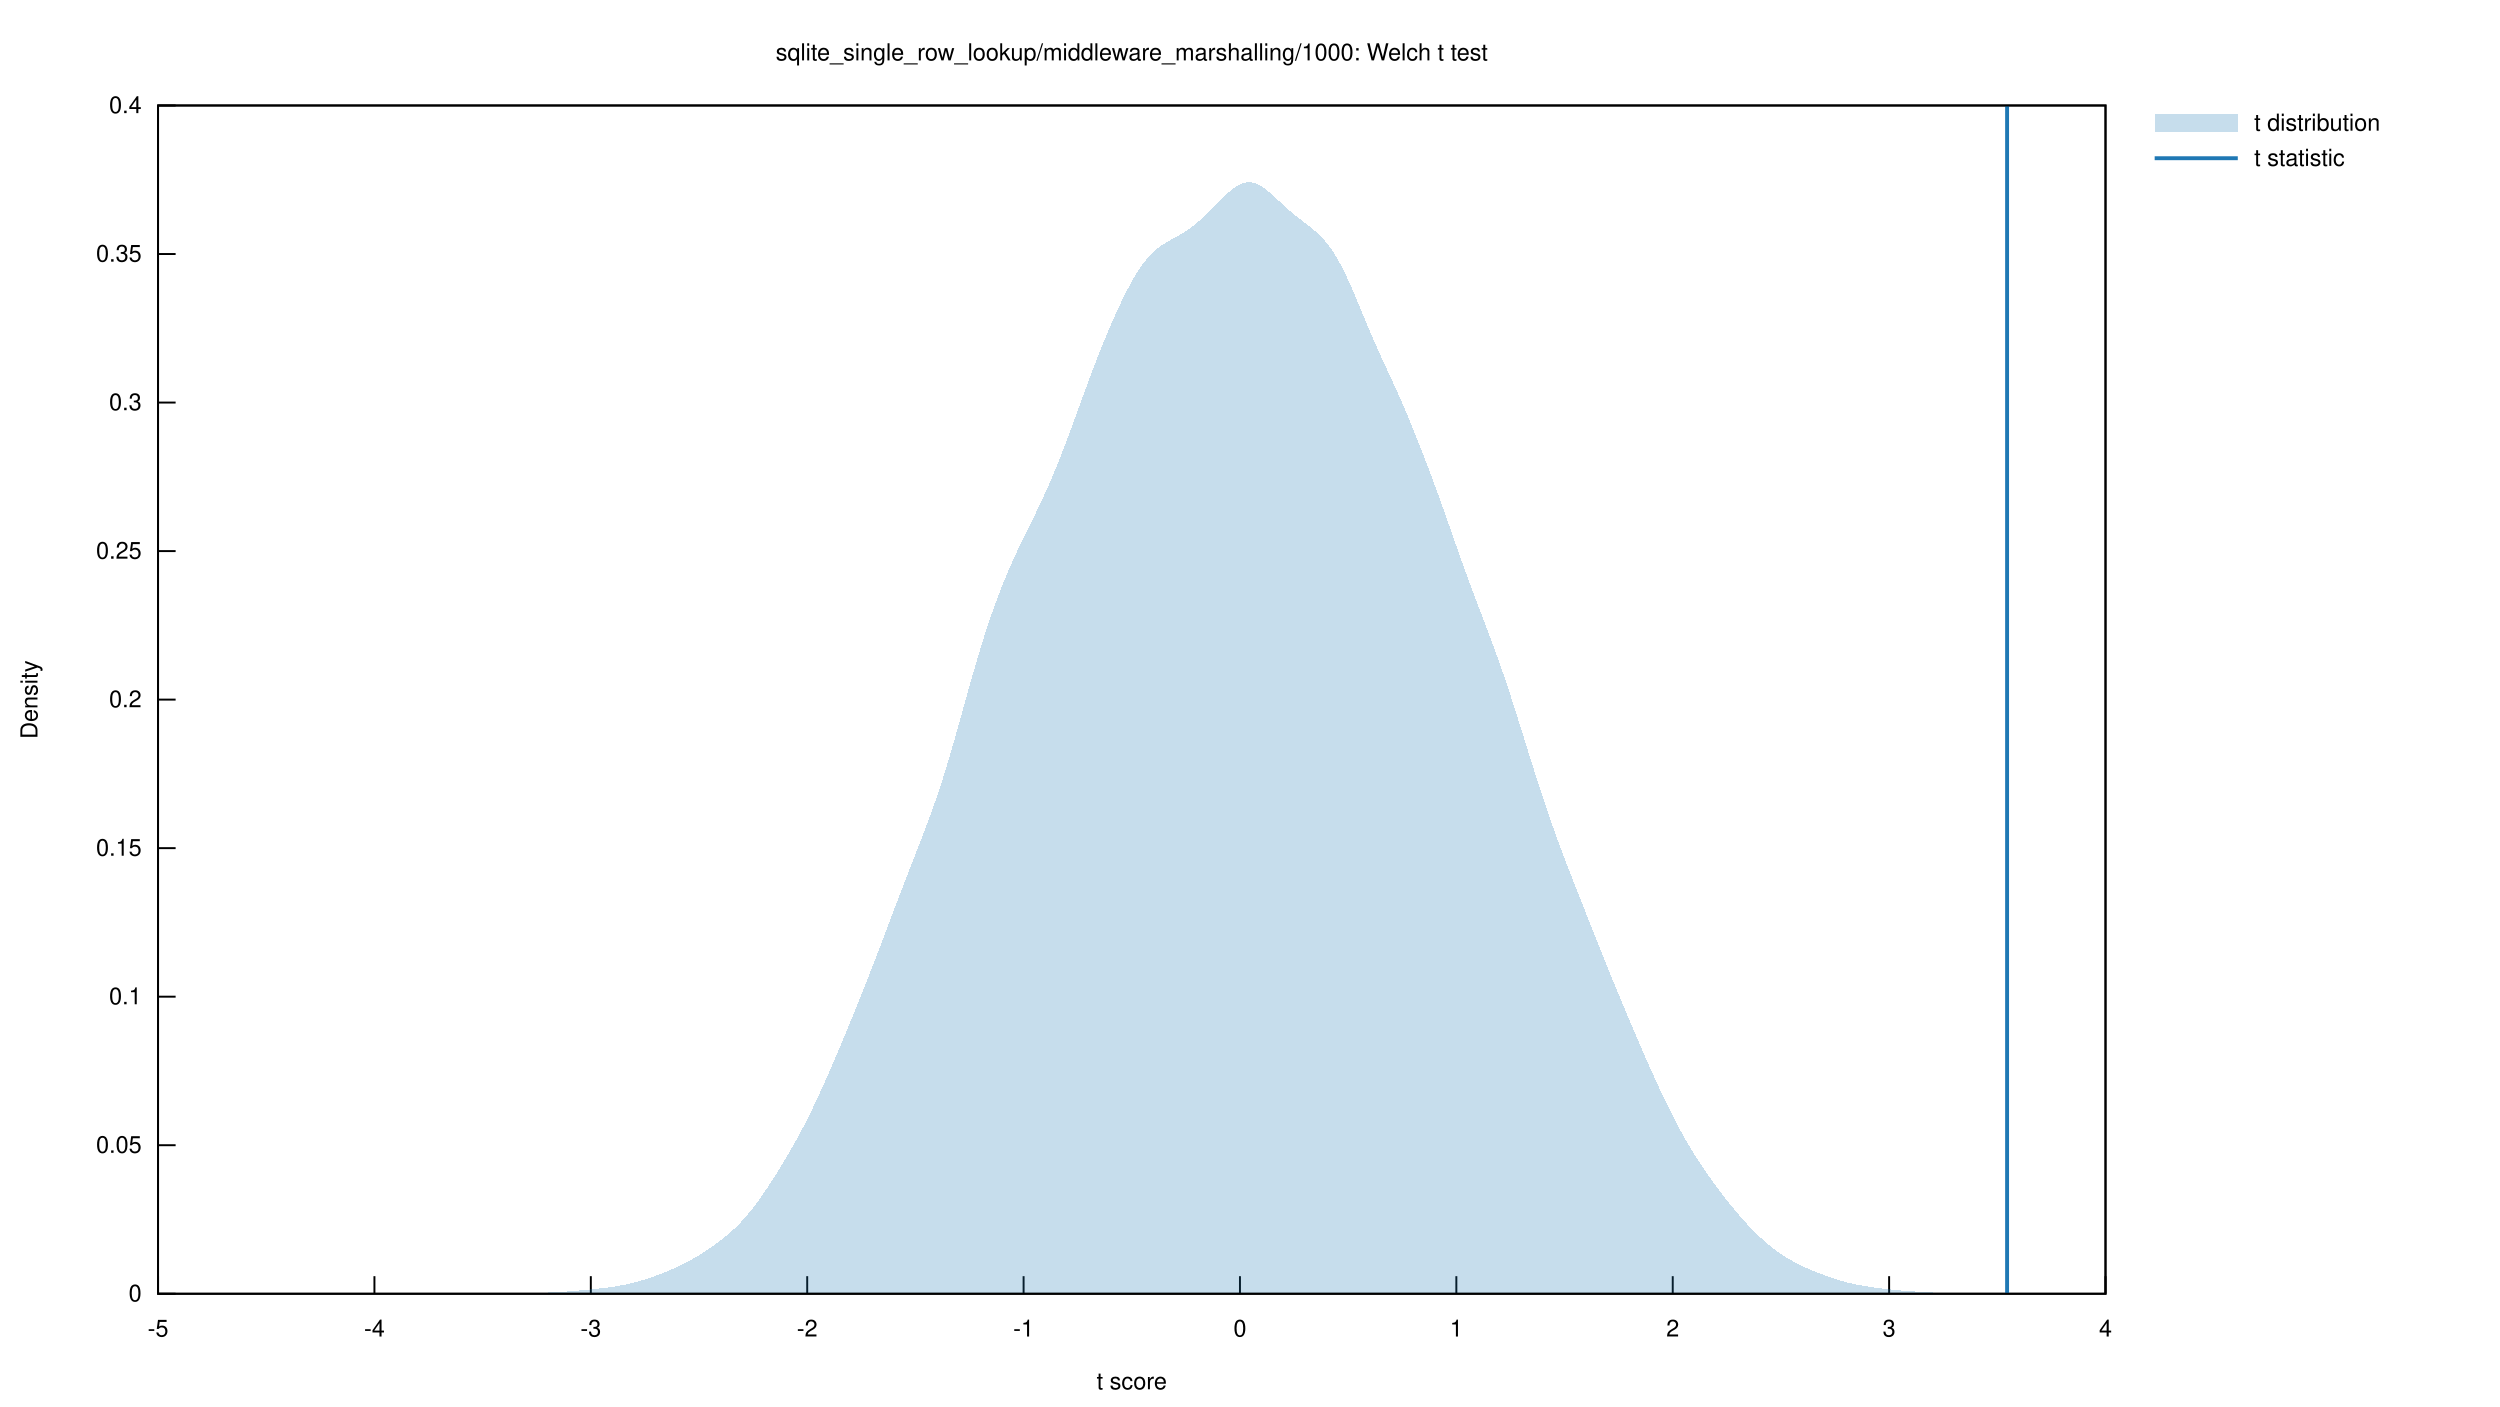
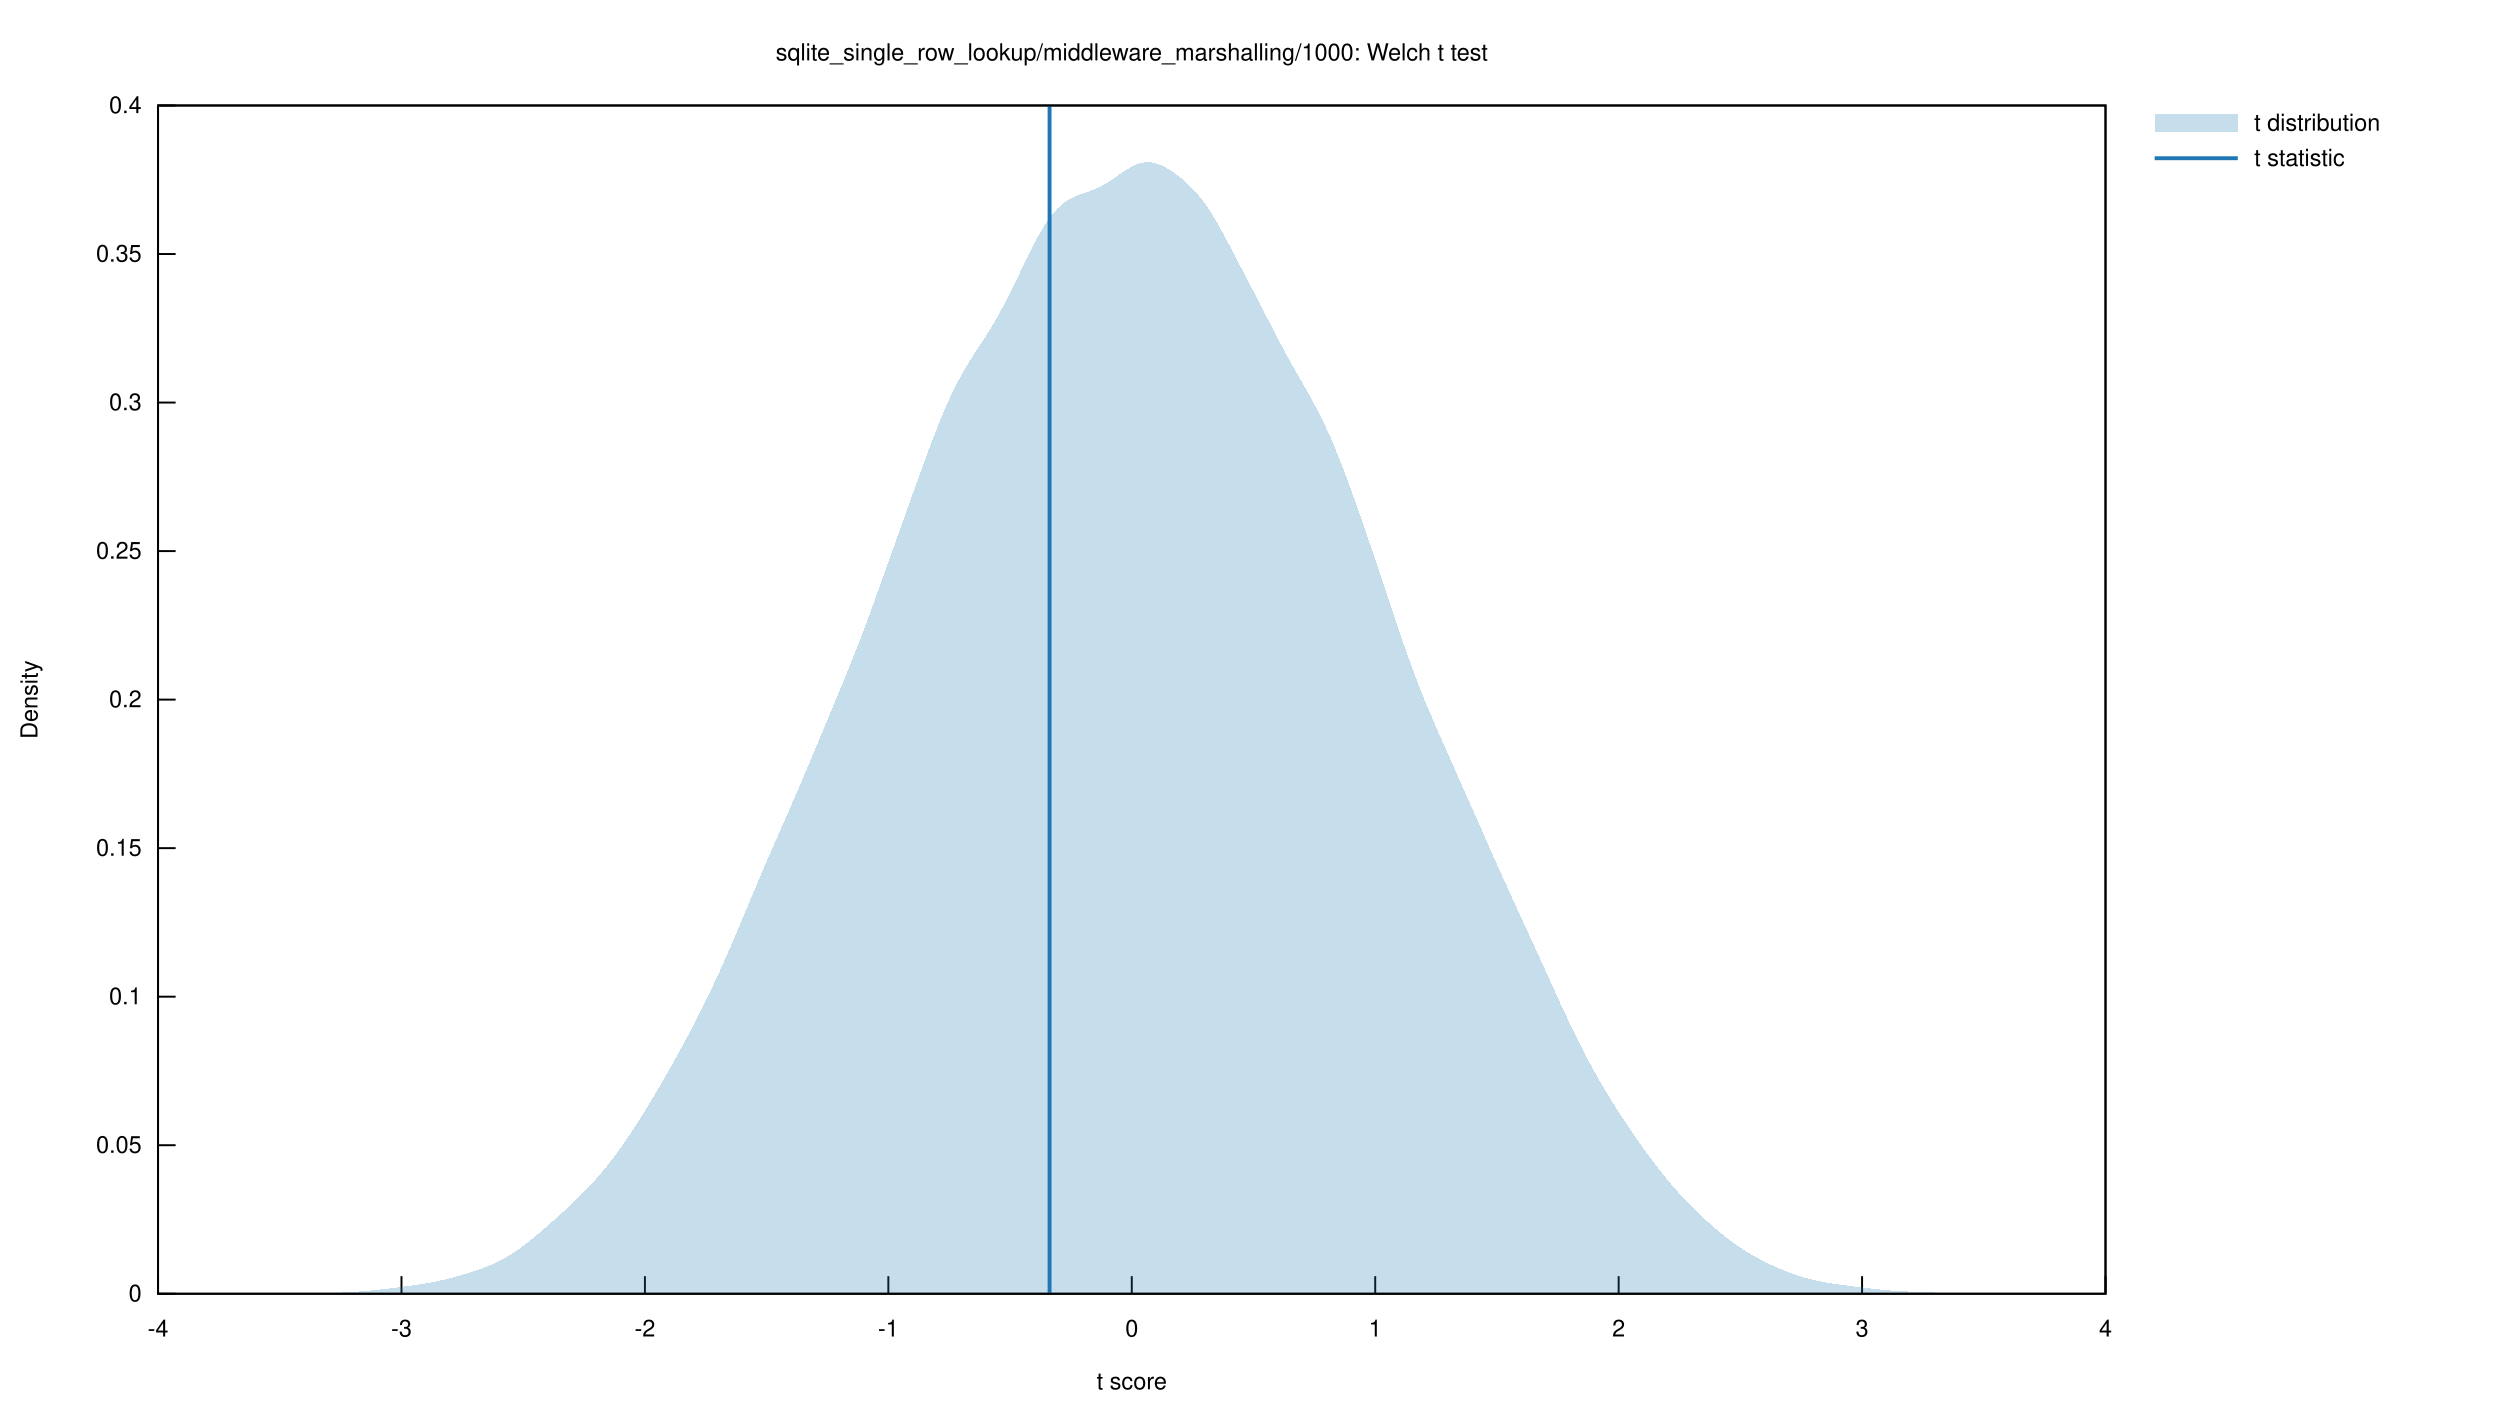
<svg xmlns="http://www.w3.org/2000/svg" xmlns:xlink="http://www.w3.org/1999/xlink" viewBox="0 0 1280 720">
  <g id="gnuplot_canvas">
    <rect x="0" y="0" width="1280" height="720" fill="none" />
    <defs>
      <circle id="gpDot" r="0.5" stroke-width="0.5" stroke="currentColor" />
      <path id="gpPt0" stroke-width="0.222" stroke="currentColor" d="M-1,0 h2 M0,-1 v2" />
      <path id="gpPt1" stroke-width="0.222" stroke="currentColor" d="M-1,-1 L1,1 M1,-1 L-1,1" />
      <path id="gpPt2" stroke-width="0.222" stroke="currentColor" d="M-1,0 L1,0 M0,-1 L0,1 M-1,-1 L1,1 M-1,1 L1,-1" />
      <rect id="gpPt3" stroke-width="0.222" stroke="currentColor" x="-1" y="-1" width="2" height="2" />
      <rect id="gpPt4" stroke-width="0.222" stroke="currentColor" fill="currentColor" x="-1" y="-1" width="2" height="2" />
      <circle id="gpPt5" stroke-width="0.222" stroke="currentColor" cx="0" cy="0" r="1" />
      <use xlink:href="#gpPt5" id="gpPt6" fill="currentColor" stroke="none" />
      <path id="gpPt7" stroke-width="0.222" stroke="currentColor" d="M0,-1.33 L-1.33,0.67 L1.33,0.67 z" />
      <use xlink:href="#gpPt7" id="gpPt8" fill="currentColor" stroke="none" />
      <use xlink:href="#gpPt7" id="gpPt9" stroke="currentColor" transform="rotate(180)" />
      <use xlink:href="#gpPt9" id="gpPt10" fill="currentColor" stroke="none" />
      <use xlink:href="#gpPt3" id="gpPt11" stroke="currentColor" transform="rotate(45)" />
      <use xlink:href="#gpPt11" id="gpPt12" fill="currentColor" stroke="none" />
      <path id="gpPt13" stroke-width="0.222" stroke="currentColor" d="M0,1.330 L1.265,0.411 L0.782,-1.067 L-0.782,-1.076 L-1.265,0.411 z" />
      <use xlink:href="#gpPt13" id="gpPt14" fill="currentColor" stroke="none" />
      <filter id="textbox" filterUnits="objectBoundingBox" x="0" y="0" height="1" width="1">
        <feFlood flood-color="white" flood-opacity="1" result="bgnd" />
        <feComposite in="SourceGraphic" in2="bgnd" operator="atop" />
      </filter>
      <filter id="greybox" filterUnits="objectBoundingBox" x="0" y="0" height="1" width="1">
        <feFlood flood-color="lightgrey" flood-opacity="1" result="grey" />
        <feComposite in="SourceGraphic" in2="grey" operator="atop" />
      </filter>
    </defs>
    <g fill="none" color="white" stroke="currentColor" stroke-width="1.00" stroke-linecap="butt" stroke-linejoin="miter">
</g>
    <g fill="none" color="black" stroke="currentColor" stroke-width="1.00" stroke-linecap="butt" stroke-linejoin="miter">
      <path stroke="black" d="M80.92,662.40 L89.92,662.40  " />
      <g transform="translate(72.53,666.30)" stroke="none" fill="black" font-family="Helvetica" font-size="12.00" text-anchor="end">
        <text>
          <tspan font-family="Helvetica"> 0</tspan>
        </text>
      </g>
    </g>
    <g fill="none" color="black" stroke="currentColor" stroke-width="1.00" stroke-linecap="butt" stroke-linejoin="miter">
      <path stroke="black" d="M80.92,586.35 L89.92,586.35  " />
      <g transform="translate(72.53,590.25)" stroke="none" fill="black" font-family="Helvetica" font-size="12.00" text-anchor="end">
        <text>
          <tspan font-family="Helvetica"> 0.05</tspan>
        </text>
      </g>
    </g>
    <g fill="none" color="black" stroke="currentColor" stroke-width="1.00" stroke-linecap="butt" stroke-linejoin="miter">
      <path stroke="black" d="M80.92,510.30 L89.92,510.30  " />
      <g transform="translate(72.53,514.20)" stroke="none" fill="black" font-family="Helvetica" font-size="12.00" text-anchor="end">
        <text>
          <tspan font-family="Helvetica"> 0.1</tspan>
        </text>
      </g>
    </g>
    <g fill="none" color="black" stroke="currentColor" stroke-width="1.00" stroke-linecap="butt" stroke-linejoin="miter">
      <path stroke="black" d="M80.92,434.25 L89.92,434.25  " />
      <g transform="translate(72.53,438.15)" stroke="none" fill="black" font-family="Helvetica" font-size="12.00" text-anchor="end">
        <text>
          <tspan font-family="Helvetica"> 0.15</tspan>
        </text>
      </g>
    </g>
    <g fill="none" color="black" stroke="currentColor" stroke-width="1.00" stroke-linecap="butt" stroke-linejoin="miter">
      <path stroke="black" d="M80.92,358.20 L89.92,358.20  " />
      <g transform="translate(72.53,362.10)" stroke="none" fill="black" font-family="Helvetica" font-size="12.00" text-anchor="end">
        <text>
          <tspan font-family="Helvetica"> 0.2</tspan>
        </text>
      </g>
    </g>
    <g fill="none" color="black" stroke="currentColor" stroke-width="1.00" stroke-linecap="butt" stroke-linejoin="miter">
      <path stroke="black" d="M80.92,282.16 L89.92,282.16  " />
      <g transform="translate(72.53,286.06)" stroke="none" fill="black" font-family="Helvetica" font-size="12.00" text-anchor="end">
        <text>
          <tspan font-family="Helvetica"> 0.25</tspan>
        </text>
      </g>
    </g>
    <g fill="none" color="black" stroke="currentColor" stroke-width="1.00" stroke-linecap="butt" stroke-linejoin="miter">
      <path stroke="black" d="M80.92,206.11 L89.92,206.11  " />
      <g transform="translate(72.53,210.01)" stroke="none" fill="black" font-family="Helvetica" font-size="12.00" text-anchor="end">
        <text>
          <tspan font-family="Helvetica"> 0.3</tspan>
        </text>
      </g>
    </g>
    <g fill="none" color="black" stroke="currentColor" stroke-width="1.00" stroke-linecap="butt" stroke-linejoin="miter">
      <path stroke="black" d="M80.92,130.06 L89.92,130.06  " />
      <g transform="translate(72.53,133.96)" stroke="none" fill="black" font-family="Helvetica" font-size="12.00" text-anchor="end">
        <text>
          <tspan font-family="Helvetica"> 0.35</tspan>
        </text>
      </g>
    </g>
    <g fill="none" color="black" stroke="currentColor" stroke-width="1.00" stroke-linecap="butt" stroke-linejoin="miter">
      <path stroke="black" d="M80.92,54.01 L89.92,54.01  " />
      <g transform="translate(72.53,57.91)" stroke="none" fill="black" font-family="Helvetica" font-size="12.00" text-anchor="end">
        <text>
          <tspan font-family="Helvetica"> 0.4</tspan>
        </text>
      </g>
    </g>
    <g fill="none" color="black" stroke="currentColor" stroke-width="1.00" stroke-linecap="butt" stroke-linejoin="miter">
      <path stroke="black" d="M80.92,662.40 L80.92,653.40  " />
      <g transform="translate(80.92,684.30)" stroke="none" fill="black" font-family="Helvetica" font-size="12.00" text-anchor="middle">
        <text>
-           <tspan font-family="Helvetica">-5</tspan>
-         </text>
-       </g>
-     </g>
-     <g fill="none" color="black" stroke="currentColor" stroke-width="1.00" stroke-linecap="butt" stroke-linejoin="miter">
-       <path stroke="black" d="M191.71,662.40 L191.71,653.40  " />
-       <g transform="translate(191.71,684.30)" stroke="none" fill="black" font-family="Helvetica" font-size="12.00" text-anchor="middle">
-         <text>
          <tspan font-family="Helvetica">-4</tspan>
        </text>
      </g>
    </g>
    <g fill="none" color="black" stroke="currentColor" stroke-width="1.00" stroke-linecap="butt" stroke-linejoin="miter">
-       <path stroke="black" d="M302.50,662.40 L302.50,653.40  " />
-       <g transform="translate(302.50,684.30)" stroke="none" fill="black" font-family="Helvetica" font-size="12.00" text-anchor="middle">
+       <path stroke="black" d="M205.56,662.40 L205.56,653.40  " />
+       <g transform="translate(205.56,684.30)" stroke="none" fill="black" font-family="Helvetica" font-size="12.00" text-anchor="middle">
        <text>
          <tspan font-family="Helvetica">-3</tspan>
        </text>
      </g>
    </g>
    <g fill="none" color="black" stroke="currentColor" stroke-width="1.00" stroke-linecap="butt" stroke-linejoin="miter">
-       <path stroke="black" d="M413.29,662.40 L413.29,653.40  " />
-       <g transform="translate(413.29,684.30)" stroke="none" fill="black" font-family="Helvetica" font-size="12.00" text-anchor="middle">
+       <path stroke="black" d="M330.20,662.40 L330.20,653.40  " />
+       <g transform="translate(330.20,684.30)" stroke="none" fill="black" font-family="Helvetica" font-size="12.00" text-anchor="middle">
        <text>
          <tspan font-family="Helvetica">-2</tspan>
        </text>
      </g>
    </g>
    <g fill="none" color="black" stroke="currentColor" stroke-width="1.00" stroke-linecap="butt" stroke-linejoin="miter">
-       <path stroke="black" d="M524.08,662.40 L524.08,653.40  " />
-       <g transform="translate(524.08,684.30)" stroke="none" fill="black" font-family="Helvetica" font-size="12.00" text-anchor="middle">
+       <path stroke="black" d="M454.83,662.40 L454.83,653.40  " />
+       <g transform="translate(454.83,684.30)" stroke="none" fill="black" font-family="Helvetica" font-size="12.00" text-anchor="middle">
        <text>
          <tspan font-family="Helvetica">-1</tspan>
        </text>
      </g>
    </g>
    <g fill="none" color="black" stroke="currentColor" stroke-width="1.00" stroke-linecap="butt" stroke-linejoin="miter">
-       <path stroke="black" d="M634.86,662.40 L634.86,653.40  " />
-       <g transform="translate(634.86,684.30)" stroke="none" fill="black" font-family="Helvetica" font-size="12.00" text-anchor="middle">
+       <path stroke="black" d="M579.47,662.40 L579.47,653.40  " />
+       <g transform="translate(579.47,684.30)" stroke="none" fill="black" font-family="Helvetica" font-size="12.00" text-anchor="middle">
        <text>
          <tspan font-family="Helvetica"> 0</tspan>
        </text>
      </g>
    </g>
    <g fill="none" color="black" stroke="currentColor" stroke-width="1.00" stroke-linecap="butt" stroke-linejoin="miter">
-       <path stroke="black" d="M745.65,662.40 L745.65,653.40  " />
-       <g transform="translate(745.65,684.30)" stroke="none" fill="black" font-family="Helvetica" font-size="12.00" text-anchor="middle">
+       <path stroke="black" d="M704.11,662.40 L704.11,653.40  " />
+       <g transform="translate(704.11,684.30)" stroke="none" fill="black" font-family="Helvetica" font-size="12.00" text-anchor="middle">
        <text>
          <tspan font-family="Helvetica"> 1</tspan>
        </text>
      </g>
    </g>
    <g fill="none" color="black" stroke="currentColor" stroke-width="1.00" stroke-linecap="butt" stroke-linejoin="miter">
-       <path stroke="black" d="M856.44,662.40 L856.44,653.40  " />
-       <g transform="translate(856.44,684.30)" stroke="none" fill="black" font-family="Helvetica" font-size="12.00" text-anchor="middle">
+       <path stroke="black" d="M828.75,662.40 L828.75,653.40  " />
+       <g transform="translate(828.75,684.30)" stroke="none" fill="black" font-family="Helvetica" font-size="12.00" text-anchor="middle">
        <text>
          <tspan font-family="Helvetica"> 2</tspan>
        </text>
      </g>
    </g>
    <g fill="none" color="black" stroke="currentColor" stroke-width="1.00" stroke-linecap="butt" stroke-linejoin="miter">
-       <path stroke="black" d="M967.23,662.40 L967.23,653.40  " />
-       <g transform="translate(967.23,684.30)" stroke="none" fill="black" font-family="Helvetica" font-size="12.00" text-anchor="middle">
+       <path stroke="black" d="M953.38,662.40 L953.38,653.40  " />
+       <g transform="translate(953.38,684.30)" stroke="none" fill="black" font-family="Helvetica" font-size="12.00" text-anchor="middle">
        <text>
          <tspan font-family="Helvetica"> 3</tspan>
        </text>
      </g>
    </g>
    <g fill="none" color="black" stroke="currentColor" stroke-width="1.00" stroke-linecap="butt" stroke-linejoin="miter">
      <path stroke="black" d="M1078.02,662.40 L1078.02,653.40  " />
      <g transform="translate(1078.02,684.30)" stroke="none" fill="black" font-family="Helvetica" font-size="12.00" text-anchor="middle">
        <text>
          <tspan font-family="Helvetica"> 4</tspan>
        </text>
      </g>
    </g>
    <g fill="none" color="black" stroke="currentColor" stroke-width="1.00" stroke-linecap="butt" stroke-linejoin="miter">
</g>
    <g fill="none" color="black" stroke="currentColor" stroke-width="1.00" stroke-linecap="butt" stroke-linejoin="miter">
      <path stroke="black" d="M80.92,54.01 L80.92,662.40 L1078.02,662.40 L1078.02,54.01 L80.92,54.01 Z  " />
    </g>
    <g fill="none" color="black" stroke="currentColor" stroke-width="1.00" stroke-linecap="butt" stroke-linejoin="miter">
</g>
    <g id="gnuplot_plot_1">
      <g fill="none" color="black" stroke="currentColor" stroke-width="1.00" stroke-linecap="butt" stroke-linejoin="miter">
        <g transform="translate(1154.14,66.91)" stroke="none" fill="black" font-family="Helvetica" font-size="12.00" text-anchor="start">
          <text>
            <tspan font-family="Helvetica">t distribution</tspan>
          </text>
        </g>
      </g>
      <g fill="none" color="black" stroke="currentColor" stroke-width="1.00" stroke-linecap="butt" stroke-linejoin="miter">
        <g stroke="none" shape-rendering="crispEdges">
          <polygon fill="rgb( 31, 120, 180)" fill-opacity="0.25" points="1103.19,67.51 1145.75,67.51 1145.75,58.51 1103.19,58.51 " />
-           <polygon fill="rgb( 31, 120, 180)" fill-opacity="0.25" points="184.77,662.40 186.46,662.40 188.16,662.40 189.85,662.40 191.54,662.40 193.23,662.40 194.92,662.39 196.61,662.39 198.30,662.39 199.99,662.39 201.68,662.38 203.37,662.38 205.06,662.37 206.75,662.37 208.44,662.36 210.13,662.35 211.82,662.34 213.51,662.34 215.20,662.33 216.89,662.32 218.58,662.31 220.27,662.31 221.96,662.30 223.65,662.29 225.34,662.29 227.04,662.28 228.73,662.28 230.42,662.27 232.11,662.27 233.80,662.27 235.49,662.27 237.18,662.27 238.87,662.27 240.56,662.27 242.25,662.28 243.94,662.28 245.63,662.28 247.32,662.29 249.01,662.29 250.70,662.29 252.39,662.28 254.08,662.27 255.77,662.26 257.46,662.25 259.15,662.23 260.84,662.21 262.53,662.18 264.22,662.15 265.92,662.12 267.61,662.08 269.30,662.05 270.99,662.01 272.68,661.97 274.37,661.93 276.06,661.89 277.75,661.84 279.44,661.79 281.13,661.73 282.82,661.66 284.51,661.58 286.20,661.50 287.89,661.40 289.58,661.29 291.27,661.17 292.96,661.04 294.65,660.91 296.34,660.76 298.03,660.61 299.72,660.45 301.41,660.29 303.10,660.12 304.80,659.94 306.49,659.76 308.18,659.57 309.87,659.36 311.56,659.14 313.25,658.90 314.94,658.64 316.63,658.36 318.32,658.06 320.01,657.73 321.70,657.37 323.39,656.97 325.08,656.55 326.77,656.09 328.46,655.60 330.15,655.09 331.84,654.54 333.53,653.96 335.22,653.36 336.91,652.73 338.60,652.08 340.29,651.41 341.98,650.71 343.68,649.99 345.37,649.24 347.06,648.47 348.75,647.66 350.44,646.82 352.13,645.94 353.82,645.02 355.51,644.07 357.20,643.08 358.89,642.05 360.58,640.98 362.27,639.88 363.96,638.73 365.65,637.55 367.34,636.31 369.03,635.03 370.72,633.69 372.41,632.29 374.10,630.82 375.79,629.27 377.48,627.63 379.17,625.89 380.86,624.05 382.56,622.11 384.25,620.07 385.94,617.92 387.63,615.67 389.32,613.32 391.01,610.90 392.70,608.40 394.39,605.83 396.08,603.20 397.77,600.52 399.46,597.79 401.15,595.01 402.84,592.17 404.53,589.28 406.22,586.32 407.91,583.28 409.60,580.17 411.29,576.97 412.98,573.68 414.67,570.30 416.36,566.82 418.05,563.26 419.74,559.62 421.44,555.90 423.13,552.11 424.82,548.26 426.51,544.36 428.20,540.41 429.89,536.41 431.58,532.38 433.27,528.32 434.96,524.22 436.65,520.09 438.34,515.93 440.03,511.74 441.72,507.51 443.41,503.24 445.10,498.93 446.79,494.59 448.48,490.21 450.17,485.80 451.86,481.36 453.55,476.90 455.24,472.42 456.93,467.94 458.62,463.47 460.32,459.02 462.01,454.59 463.70,450.19 465.39,445.82 467.08,441.48 468.77,437.15 470.46,432.82 472.15,428.46 473.84,424.04 475.53,419.53 477.22,414.89 478.91,410.10 480.60,405.13 482.29,399.97 483.98,394.60 485.67,389.05 487.36,383.31 489.05,377.43 490.74,371.44 492.43,365.38 494.12,359.30 495.81,353.24 497.51,347.26 499.20,341.39 500.89,335.66 502.58,330.09 504.27,324.72 505.96,319.55 507.65,314.57 509.34,309.81 511.03,305.24 512.72,300.86 514.41,296.67 516.10,292.64 517.79,288.76 519.48,285.02 521.17,281.39 522.86,277.86 524.55,274.38 526.24,270.95 527.93,267.52 529.62,264.07 531.31,260.58 533.00,257.02 534.69,253.37 536.39,249.61 538.08,245.73 539.77,241.73 541.46,237.60 543.15,233.36 544.84,229.00 546.53,224.54 548.22,220.00 549.91,215.40 551.60,210.76 553.29,206.11 554.98,201.47 556.67,196.87 558.36,192.32 560.05,187.84 561.74,183.45 563.43,179.16 565.12,174.97 566.81,170.89 568.50,166.91 570.19,163.05 571.88,159.30 573.57,155.67 575.27,152.17 576.96,148.81 578.65,145.61 580.34,142.59 582.03,139.77 583.72,137.16 585.41,134.77 587.10,132.63 588.79,130.71 590.48,129.02 592.17,127.54 593.86,126.24 595.55,125.09 597.24,124.05 598.93,123.09 600.62,122.17 602.31,121.24 604.00,120.29 605.69,119.27 607.38,118.18 609.07,117.01 610.76,115.74 612.45,114.39 614.15,112.95 615.84,111.43 617.53,109.84 619.22,108.19 620.91,106.50 622.60,104.79 624.29,103.07 625.98,101.38 627.67,99.74 629.36,98.20 631.05,96.80 632.74,95.58 634.43,94.59 636.12,93.86 637.81,93.41 639.50,93.27 641.19,93.44 642.88,93.91 644.57,94.66 646.26,95.65 647.95,96.85 649.64,98.21 651.33,99.68 653.03,101.23 654.72,102.80 656.41,104.37 658.10,105.91 659.79,107.41 661.48,108.86 663.17,110.25 664.86,111.60 666.55,112.91 668.24,114.21 669.93,115.52 671.62,116.88 673.31,118.30 675.00,119.84 676.69,121.52 678.38,123.38 680.07,125.45 681.76,127.76 683.45,130.33 685.14,133.17 686.83,136.28 688.52,139.64 690.21,143.23 691.91,147.01 693.60,150.93 695.29,154.96 696.98,159.03 698.67,163.11 700.36,167.15 702.05,171.13 703.74,175.03 705.43,178.85 707.12,182.60 708.81,186.29 710.50,189.95 712.19,193.61 713.88,197.30 715.57,201.04 717.26,204.85 718.95,208.74 720.64,212.71 722.33,216.78 724.02,220.93 725.71,225.16 727.40,229.46 729.09,233.82 730.79,238.24 732.48,242.73 734.17,247.27 735.86,251.88 737.55,256.55 739.24,261.28 740.93,266.06 742.62,270.87 744.31,275.69 746.00,280.51 747.69,285.30 749.38,290.03 751.07,294.71 752.76,299.32 754.45,303.86 756.14,308.34 757.83,312.78 759.52,317.21 761.21,321.65 762.90,326.13 764.59,330.68 766.28,335.33 767.97,340.08 769.67,344.95 771.36,349.95 773.05,355.06 774.74,360.28 776.43,365.58 778.12,370.95 779.81,376.36 781.50,381.79 783.19,387.21 784.88,392.60 786.57,397.92 788.26,403.17 789.95,408.32 791.64,413.37 793.33,418.30 795.02,423.13 796.71,427.84 798.40,432.45 800.09,436.97 801.78,441.42 803.47,445.81 805.16,450.16 806.85,454.48 808.55,458.77 810.24,463.06 811.93,467.34 813.62,471.62 815.31,475.89 817.00,480.15 818.69,484.40 820.38,488.62 822.07,492.83 823.76,497.00 825.45,501.15 827.14,505.26 828.83,509.35 830.52,513.40 832.21,517.44 833.90,521.44 835.59,525.43 837.28,529.39 838.97,533.33 840.66,537.23 842.35,541.11 844.04,544.95 845.73,548.74 847.43,552.49 849.12,556.18 850.81,559.81 852.50,563.36 854.19,566.84 855.88,570.23 857.57,573.53 859.26,576.74 860.95,579.85 862.64,582.85 864.33,585.77 866.02,588.59 867.71,591.31 869.40,593.96 871.09,596.53 872.78,599.03 874.47,601.47 876.16,603.86 877.85,606.20 879.54,608.49 881.23,610.74 882.92,612.94 884.61,615.11 886.31,617.22 888.00,619.29 889.69,621.31 891.38,623.28 893.07,625.18 894.76,627.03 896.45,628.81 898.14,630.53 899.83,632.18 901.52,633.76 903.21,635.28 904.90,636.74 906.59,638.12 908.28,639.45 909.97,640.70 911.66,641.89 913.35,643.01 915.04,644.07 916.73,645.07 918.42,646.01 920.11,646.90 921.80,647.74 923.49,648.54 925.19,649.31 926.88,650.04 928.57,650.74 930.26,651.43 931.95,652.09 933.64,652.73 935.33,653.35 937.02,653.95 938.71,654.53 940.40,655.07 942.09,655.59 943.78,656.07 945.47,656.53 947.16,656.94 948.85,657.33 950.54,657.68 952.23,658.01 953.92,658.31 955.61,658.59 957.30,658.85 958.99,659.10 960.68,659.34 962.38,659.56 964.07,659.77 965.76,659.97 967.45,660.16 969.14,660.34 970.83,660.50 972.52,660.66 974.21,660.80 975.90,660.94 977.59,661.06 979.28,661.18 980.97,661.28 982.66,661.38 984.35,661.48 986.04,661.57 987.73,661.65 989.42,661.74 991.11,661.81 992.80,661.89 994.49,661.96 996.18,662.02 997.87,662.08 999.56,662.13 1001.26,662.18 1002.95,662.22 1004.64,662.26 1006.33,662.29 1008.02,662.31 1009.71,662.33 1011.40,662.35 1013.09,662.36 1014.78,662.37 1016.47,662.38 1018.16,662.39 1019.85,662.39 1021.54,662.39 1023.23,662.40 1024.92,662.40 1026.61,662.40 1028.30,662.40 1028.30,662.40 1026.61,662.40 1024.92,662.40 1023.23,662.40 1021.54,662.40 1019.85,662.40 1018.16,662.40 1016.47,662.40 1014.78,662.40 1013.09,662.40 1011.40,662.40 1009.71,662.40 1008.02,662.40 1006.33,662.40 1004.64,662.40 1002.95,662.40 1001.26,662.40 999.56,662.40 997.87,662.40 996.18,662.40 994.49,662.40 992.80,662.40 991.11,662.40 989.42,662.40 987.73,662.40 986.04,662.40 984.35,662.40 982.66,662.40 980.97,662.40 979.28,662.40 977.59,662.40 975.90,662.40 974.21,662.40 972.52,662.40 970.83,662.40 969.14,662.40 967.45,662.40 965.76,662.40 964.07,662.40 962.38,662.40 960.68,662.40 958.99,662.40 957.30,662.40 955.61,662.40 953.92,662.40 952.23,662.40 950.54,662.40 948.85,662.40 947.16,662.40 945.47,662.40 943.78,662.40 942.09,662.40 940.40,662.40 938.71,662.40 937.02,662.40 935.33,662.40 933.64,662.40 931.95,662.40 930.26,662.40 928.57,662.40 926.88,662.40 925.19,662.40 923.49,662.40 921.80,662.40 920.11,662.40 918.42,662.40 916.73,662.40 915.04,662.40 913.35,662.40 911.66,662.40 909.97,662.40 908.28,662.40 906.59,662.40 904.90,662.40 903.21,662.40 901.52,662.40 899.83,662.40 898.14,662.40 896.45,662.40 894.76,662.40 893.07,662.40 891.38,662.40 889.69,662.40 888.00,662.40 886.31,662.40 884.61,662.40 882.92,662.40 881.23,662.40 879.54,662.40 877.85,662.40 876.16,662.40 874.47,662.40 872.78,662.40 871.09,662.40 869.40,662.40 867.71,662.40 866.02,662.40 864.33,662.40 862.64,662.40 860.95,662.40 859.26,662.40 857.57,662.40 855.88,662.40 854.19,662.40 852.50,662.40 850.81,662.40 849.12,662.40 847.43,662.40 845.73,662.40 844.04,662.40 842.35,662.40 840.66,662.40 838.97,662.40 837.28,662.40 835.59,662.40 833.90,662.40 832.21,662.40 830.52,662.40 828.83,662.40 827.14,662.40 825.45,662.40 823.76,662.40 822.07,662.40 820.38,662.40 818.69,662.40 817.00,662.40 815.31,662.40 813.62,662.40 811.93,662.40 810.24,662.40 808.55,662.40 806.85,662.40 805.16,662.40 803.47,662.40 801.78,662.40 800.09,662.40 798.40,662.40 796.71,662.40 795.02,662.40 793.33,662.40 791.64,662.40 789.95,662.40 788.26,662.40 786.57,662.40 784.88,662.40 783.19,662.40 781.50,662.40 779.81,662.40 778.12,662.40 776.43,662.40 774.74,662.40 773.05,662.40 771.36,662.40 769.67,662.40 767.97,662.40 766.28,662.40 764.59,662.40 762.90,662.40 761.21,662.40 759.52,662.40 757.83,662.40 756.14,662.40 754.45,662.40 752.76,662.40 751.07,662.40 749.38,662.40 747.69,662.40 746.00,662.40 744.31,662.40 742.62,662.40 740.93,662.40 739.24,662.40 737.55,662.40 735.86,662.40 734.17,662.40 732.48,662.40 730.79,662.40 729.09,662.40 727.40,662.40 725.71,662.40 724.02,662.40 722.33,662.40 720.64,662.40 718.95,662.40 717.26,662.40 715.57,662.40 713.88,662.40 712.19,662.40 710.50,662.40 708.81,662.40 707.12,662.40 705.43,662.40 703.74,662.40 702.05,662.40 700.36,662.40 698.67,662.40 696.98,662.40 695.29,662.40 693.60,662.40 691.91,662.40 690.21,662.40 688.52,662.40 686.83,662.40 685.14,662.40 683.45,662.40 681.76,662.40 680.07,662.40 678.38,662.40 676.69,662.40 675.00,662.40 673.31,662.40 671.62,662.40 669.93,662.40 668.24,662.40 666.55,662.40 664.86,662.40 663.17,662.40 661.48,662.40 659.79,662.40 658.10,662.40 656.41,662.40 654.72,662.40 653.03,662.40 651.33,662.40 649.64,662.40 647.95,662.40 646.26,662.40 644.57,662.40 642.88,662.40 641.19,662.40 639.50,662.40 637.81,662.40 636.12,662.40 634.43,662.40 632.74,662.40 631.05,662.40 629.36,662.40 627.67,662.40 625.98,662.40 624.29,662.40 622.60,662.40 620.91,662.40 619.22,662.40 617.53,662.40 615.84,662.40 614.15,662.40 612.45,662.40 610.76,662.40 609.07,662.40 607.38,662.40 605.69,662.40 604.00,662.40 602.31,662.40 600.62,662.40 598.93,662.40 597.24,662.40 595.55,662.40 593.86,662.40 592.17,662.40 590.48,662.40 588.79,662.40 587.10,662.40 585.41,662.40 583.72,662.40 582.03,662.40 580.34,662.40 578.65,662.40 576.96,662.40 575.27,662.40 573.57,662.40 571.88,662.40 570.19,662.40 568.50,662.40 566.81,662.40 565.12,662.40 563.43,662.40 561.74,662.40 560.05,662.40 558.36,662.40 556.67,662.40 554.98,662.40 553.29,662.40 551.60,662.40 549.91,662.40 548.22,662.40 546.53,662.40 544.84,662.40 543.15,662.40 541.46,662.40 539.77,662.40 538.08,662.40 536.39,662.40 534.69,662.40 533.00,662.40 531.31,662.40 529.62,662.40 527.93,662.40 526.24,662.40 524.55,662.40 522.86,662.40 521.17,662.40 519.48,662.40 517.79,662.40 516.10,662.40 514.41,662.40 512.72,662.40 511.03,662.40 509.34,662.40 507.65,662.40 505.96,662.40 504.27,662.40 502.58,662.40 500.89,662.40 499.20,662.40 497.51,662.40 495.81,662.40 494.12,662.40 492.43,662.40 490.74,662.40 489.05,662.40 487.36,662.40 485.67,662.40 483.98,662.40 482.29,662.40 480.60,662.40 478.91,662.40 477.22,662.40 475.53,662.40 473.84,662.40 472.15,662.40 470.46,662.40 468.77,662.40 467.08,662.40 465.39,662.40 463.70,662.40 462.01,662.40 460.32,662.40 458.62,662.40 456.93,662.40 455.24,662.40 453.55,662.40 451.86,662.40 450.17,662.40 448.48,662.40 446.79,662.40 445.10,662.40 443.41,662.40 441.72,662.40 440.03,662.40 438.34,662.40 436.65,662.40 434.96,662.40 433.27,662.40 431.58,662.40 429.89,662.40 428.20,662.40 426.51,662.40 424.82,662.40 423.13,662.40 421.44,662.40 419.74,662.40 418.05,662.40 416.36,662.40 414.67,662.40 412.98,662.40 411.29,662.40 409.60,662.40 407.91,662.40 406.22,662.40 404.53,662.40 402.84,662.40 401.15,662.40 399.46,662.40 397.77,662.40 396.08,662.40 394.39,662.40 392.70,662.40 391.01,662.40 389.32,662.40 387.63,662.40 385.94,662.40 384.25,662.40 382.56,662.40 380.86,662.40 379.17,662.40 377.48,662.40 375.79,662.40 374.10,662.40 372.41,662.40 370.72,662.40 369.03,662.40 367.34,662.40 365.65,662.40 363.96,662.40 362.27,662.40 360.58,662.40 358.89,662.40 357.20,662.40 355.51,662.40 353.82,662.40 352.13,662.40 350.44,662.40 348.75,662.40 347.06,662.40 345.37,662.40 343.68,662.40 341.98,662.40 340.29,662.40 338.60,662.40 336.91,662.40 335.22,662.40 333.53,662.40 331.84,662.40 330.15,662.40 328.46,662.40 326.77,662.40 325.08,662.40 323.39,662.40 321.70,662.40 320.01,662.40 318.32,662.40 316.63,662.40 314.94,662.40 313.25,662.40 311.56,662.40 309.87,662.40 308.18,662.40 306.49,662.40 304.80,662.40 303.10,662.40 301.41,662.40 299.72,662.40 298.03,662.40 296.34,662.40 294.65,662.40 292.96,662.40 291.27,662.40 289.58,662.40 287.89,662.40 286.20,662.40 284.51,662.40 282.82,662.40 281.13,662.40 279.44,662.40 277.75,662.40 276.06,662.40 274.37,662.40 272.68,662.40 270.99,662.40 269.30,662.40 267.61,662.40 265.92,662.40 264.22,662.40 262.53,662.40 260.84,662.40 259.15,662.40 257.46,662.40 255.77,662.40 254.08,662.40 252.39,662.40 250.70,662.40 249.01,662.40 247.32,662.40 245.63,662.40 243.94,662.40 242.25,662.40 240.56,662.40 238.87,662.40 237.18,662.40 235.49,662.40 233.80,662.40 232.11,662.40 230.42,662.40 228.73,662.40 227.04,662.40 225.34,662.40 223.65,662.40 221.96,662.40 220.27,662.40 218.58,662.40 216.89,662.40 215.20,662.40 213.51,662.40 211.82,662.40 210.13,662.40 208.44,662.40 206.75,662.40 205.06,662.40 203.37,662.40 201.68,662.40 199.99,662.40 198.30,662.40 196.61,662.40 194.92,662.40 193.23,662.40 191.54,662.40 189.85,662.40 188.16,662.40 186.46,662.40 184.77,662.40 " />
+           <polygon fill="rgb( 31, 120, 180)" fill-opacity="0.25" points="95.16,662.40 97.13,662.40 99.10,662.40 101.06,662.40 103.03,662.40 105.00,662.40 106.96,662.39 108.93,662.39 110.90,662.39 112.86,662.38 114.83,662.38 116.80,662.37 118.76,662.37 120.73,662.36 122.70,662.35 124.66,662.35 126.63,662.34 128.60,662.33 130.56,662.32 132.53,662.31 134.50,662.30 136.46,662.29 138.43,662.27 140.40,662.26 142.36,662.25 144.33,662.24 146.30,662.23 148.26,662.22 150.23,662.20 152.20,662.19 154.16,662.17 156.13,662.16 158.09,662.14 160.06,662.12 162.03,662.09 163.99,662.06 165.96,662.03 167.93,661.99 169.89,661.94 171.86,661.88 173.83,661.81 175.79,661.73 177.76,661.63 179.73,661.52 181.69,661.40 183.66,661.27 185.63,661.12 187.59,660.95 189.56,660.77 191.53,660.58 193.49,660.37 195.46,660.15 197.43,659.92 199.39,659.68 201.36,659.43 203.33,659.18 205.29,658.92 207.26,658.66 209.23,658.39 211.19,658.12 213.16,657.84 215.13,657.54 217.09,657.22 219.06,656.89 221.03,656.53 222.99,656.14 224.96,655.73 226.93,655.28 228.89,654.81 230.86,654.32 232.83,653.80 234.79,653.26 236.76,652.69 238.73,652.11 240.69,651.50 242.66,650.86 244.62,650.19 246.59,649.49 248.56,648.74 250.52,647.94 252.49,647.08 254.46,646.15 256.42,645.16 258.39,644.09 260.36,642.94 262.32,641.72 264.29,640.42 266.26,639.05 268.22,637.61 270.19,636.10 272.16,634.55 274.12,632.94 276.09,631.29 278.06,629.61 280.02,627.90 281.99,626.17 283.96,624.43 285.92,622.66 287.89,620.88 289.86,619.08 291.82,617.25 293.79,615.39 295.76,613.49 297.72,611.55 299.69,609.55 301.66,607.49 303.62,605.36 305.59,603.16 307.56,600.88 309.52,598.52 311.49,596.07 313.46,593.54 315.42,590.93 317.39,588.23 319.36,585.45 321.32,582.59 323.29,579.65 325.26,576.65 327.22,573.57 329.19,570.44 331.15,567.24 333.12,563.99 335.09,560.70 337.05,557.35 339.02,553.97 340.99,550.54 342.95,547.08 344.92,543.58 346.89,540.04 348.85,536.47 350.82,532.84 352.79,529.17 354.75,525.44 356.72,521.65 358.69,517.78 360.65,513.83 362.62,509.80 364.59,505.67 366.55,501.46 368.52,497.16 370.49,492.77 372.45,488.31 374.42,483.77 376.39,479.18 378.35,474.54 380.32,469.87 382.29,465.19 384.25,460.50 386.22,455.82 388.19,451.16 390.15,446.54 392.12,441.96 394.09,437.42 396.05,432.91 398.02,428.43 399.99,423.97 401.95,419.51 403.92,415.04 405.89,410.54 407.85,406.00 409.82,401.43 411.79,396.81 413.75,392.16 415.72,387.47 417.68,382.78 419.65,378.07 421.62,373.36 423.58,368.66 425.55,363.96 427.52,359.26 429.48,354.55 431.45,349.80 433.42,345.01 435.38,340.16 437.35,335.23 439.32,330.20 441.28,325.08 443.25,319.86 445.22,314.55 447.18,309.16 449.15,303.71 451.12,298.22 453.08,292.70 455.05,287.16 457.02,281.63 458.98,276.10 460.95,270.59 462.92,265.09 464.88,259.60 466.85,254.13 468.82,248.67 470.78,243.22 472.75,237.82 474.72,232.46 476.68,227.19 478.65,222.04 480.62,217.03 482.58,212.22 484.55,207.62 486.52,203.26 488.48,199.15 490.45,195.30 492.42,191.68 494.38,188.28 496.35,185.04 498.32,181.94 500.28,178.91 502.25,175.91 504.22,172.88 506.18,169.77 508.15,166.56 510.11,163.22 512.08,159.72 514.05,156.06 516.01,152.26 517.98,148.32 519.95,144.29 521.91,140.19 523.88,136.07 525.85,131.99 527.81,128.00 529.78,124.15 531.75,120.51 533.71,117.11 535.68,113.99 537.65,111.19 539.61,108.72 541.58,106.59 543.55,104.78 545.51,103.28 547.48,102.04 549.45,101.02 551.41,100.16 553.38,99.43 555.35,98.74 557.31,98.07 559.28,97.35 561.25,96.54 563.21,95.63 565.18,94.59 567.15,93.43 569.11,92.17 571.08,90.82 573.05,89.43 575.01,88.06 576.98,86.76 578.95,85.58 580.91,84.58 582.88,83.80 584.85,83.28 586.81,83.04 588.78,83.07 590.75,83.37 592.71,83.93 594.68,84.70 596.64,85.67 598.61,86.80 600.58,88.07 602.54,89.47 604.51,90.99 606.48,92.64 608.44,94.43 610.41,96.38 612.38,98.52 614.34,100.86 616.31,103.42 618.28,106.20 620.24,109.21 622.21,112.42 624.18,115.81 626.14,119.35 628.11,123.00 630.08,126.73 632.04,130.50 634.01,134.28 635.98,138.07 637.94,141.85 639.91,145.63 641.88,149.40 643.84,153.19 645.81,156.98 647.78,160.79 649.74,164.60 651.71,168.41 653.68,172.19 655.64,175.93 657.61,179.62 659.58,183.23 661.54,186.77 663.51,190.25 665.48,193.69 667.44,197.11 669.41,200.56 671.38,204.07 673.34,207.69 675.31,211.47 677.28,215.42 679.24,219.58 681.21,223.96 683.17,228.55 685.14,233.36 687.11,238.35 689.07,243.52 691.04,248.83 693.01,254.26 694.97,259.79 696.94,265.40 698.91,271.09 700.87,276.83 702.84,282.63 704.81,288.47 706.77,294.36 708.74,300.27 710.71,306.19 712.67,312.10 714.64,317.97 716.61,323.77 718.57,329.47 720.54,335.06 722.51,340.50 724.47,345.79 726.44,350.92 728.41,355.90 730.37,360.74 732.34,365.45 734.31,370.06 736.27,374.58 738.24,379.05 740.21,383.47 742.17,387.88 744.14,392.27 746.11,396.67 748.07,401.07 750.04,405.49 752.01,409.92 753.97,414.36 755.94,418.81 757.91,423.27 759.87,427.72 761.84,432.17 763.81,436.60 765.77,441.02 767.74,445.41 769.70,449.78 771.67,454.12 773.64,458.44 775.60,462.74 777.57,467.02 779.54,471.29 781.50,475.55 783.47,479.82 785.44,484.11 787.40,488.40 789.37,492.71 791.34,497.03 793.30,501.36 795.27,505.68 797.24,509.99 799.20,514.28 801.17,518.52 803.14,522.71 805.10,526.83 807.07,530.86 809.04,534.81 811.00,538.66 812.97,542.42 814.94,546.07 816.90,549.62 818.87,553.09 820.84,556.46 822.80,559.76 824.77,562.98 826.74,566.13 828.70,569.22 830.67,572.26 832.64,575.24 834.60,578.17 836.57,581.06 838.54,583.90 840.50,586.69 842.47,589.44 844.44,592.13 846.40,594.77 848.37,597.35 850.34,599.87 852.30,602.33 854.27,604.71 856.23,607.02 858.20,609.27 860.17,611.45 862.13,613.56 864.10,615.62 866.07,617.62 868.03,619.56 870.00,621.46 871.97,623.32 873.93,625.13 875.90,626.90 877.87,628.62 879.83,630.29 881.80,631.91 883.77,633.48 885.73,634.99 887.70,636.44 889.67,637.83 891.63,639.16 893.60,640.43 895.57,641.64 897.53,642.79 899.50,643.89 901.47,644.94 903.43,645.94 905.40,646.91 907.37,647.83 909.33,648.72 911.30,649.57 913.27,650.39 915.23,651.17 917.20,651.91 919.17,652.61 921.13,653.27 923.10,653.89 925.07,654.46 927.03,654.98 929.00,655.45 930.97,655.88 932.93,656.28 934.90,656.63 936.87,656.96 938.83,657.26 940.80,657.55 942.76,657.82 944.73,658.08 946.70,658.33 948.66,658.58 950.63,658.83 952.60,659.07 954.56,659.31 956.53,659.55 958.50,659.78 960.46,659.99 962.43,660.20 964.40,660.39 966.36,660.57 968.33,660.73 970.30,660.87 972.26,661.00 974.23,661.12 976.20,661.22 978.16,661.31 980.13,661.40 982.10,661.47 984.06,661.54 986.03,661.61 988.00,661.67 989.96,661.73 991.93,661.79 993.90,661.84 995.86,661.89 997.83,661.95 999.80,661.99 1001.76,662.04 1003.73,662.08 1005.70,662.12 1007.66,662.15 1009.63,662.18 1011.60,662.20 1013.56,662.22 1015.53,662.24 1017.50,662.25 1019.46,662.26 1021.43,662.27 1023.40,662.28 1025.36,662.29 1027.33,662.29 1029.29,662.29 1031.26,662.30 1033.23,662.30 1035.19,662.31 1037.16,662.31 1039.13,662.32 1041.09,662.33 1043.06,662.34 1045.03,662.34 1046.99,662.35 1048.96,662.36 1050.93,662.36 1052.89,662.37 1054.86,662.38 1056.83,662.38 1058.79,662.38 1060.76,662.39 1062.73,662.39 1064.69,662.39 1066.66,662.40 1068.63,662.40 1070.59,662.40 1072.56,662.40 1074.53,662.40 1076.49,662.40 1076.49,662.40 1074.53,662.40 1072.56,662.40 1070.59,662.40 1068.63,662.40 1066.66,662.40 1064.69,662.40 1062.73,662.40 1060.76,662.40 1058.79,662.40 1056.83,662.40 1054.86,662.40 1052.89,662.40 1050.93,662.40 1048.96,662.40 1046.99,662.40 1045.03,662.40 1043.06,662.40 1041.09,662.40 1039.13,662.40 1037.16,662.40 1035.19,662.40 1033.23,662.40 1031.26,662.40 1029.29,662.40 1027.33,662.40 1025.36,662.40 1023.40,662.40 1021.43,662.40 1019.46,662.40 1017.50,662.40 1015.53,662.40 1013.56,662.40 1011.60,662.40 1009.63,662.40 1007.66,662.40 1005.70,662.40 1003.73,662.40 1001.76,662.40 999.80,662.40 997.83,662.40 995.86,662.40 993.90,662.40 991.93,662.40 989.96,662.40 988.00,662.40 986.03,662.40 984.06,662.40 982.10,662.40 980.13,662.40 978.16,662.40 976.20,662.40 974.23,662.40 972.26,662.40 970.30,662.40 968.33,662.40 966.36,662.40 964.40,662.40 962.43,662.40 960.46,662.40 958.50,662.40 956.53,662.40 954.56,662.40 952.60,662.40 950.63,662.40 948.66,662.40 946.70,662.40 944.73,662.40 942.76,662.40 940.80,662.40 938.83,662.40 936.87,662.40 934.90,662.40 932.93,662.40 930.97,662.40 929.00,662.40 927.03,662.40 925.07,662.40 923.10,662.40 921.13,662.40 919.17,662.40 917.20,662.40 915.23,662.40 913.27,662.40 911.30,662.40 909.33,662.40 907.37,662.40 905.40,662.40 903.43,662.40 901.47,662.40 899.50,662.40 897.53,662.40 895.57,662.40 893.60,662.40 891.63,662.40 889.67,662.40 887.70,662.40 885.73,662.40 883.77,662.40 881.80,662.40 879.83,662.40 877.87,662.40 875.90,662.40 873.93,662.40 871.97,662.40 870.00,662.40 868.03,662.40 866.07,662.40 864.10,662.40 862.13,662.40 860.17,662.40 858.20,662.40 856.23,662.40 854.27,662.40 852.30,662.40 850.34,662.40 848.37,662.40 846.40,662.40 844.44,662.40 842.47,662.40 840.50,662.40 838.54,662.40 836.57,662.40 834.60,662.40 832.64,662.40 830.67,662.40 828.70,662.40 826.74,662.40 824.77,662.40 822.80,662.40 820.84,662.40 818.87,662.40 816.90,662.40 814.94,662.40 812.97,662.40 811.00,662.40 809.04,662.40 807.07,662.40 805.10,662.40 803.14,662.40 801.17,662.40 799.20,662.40 797.24,662.40 795.27,662.40 793.30,662.40 791.34,662.40 789.37,662.40 787.40,662.40 785.44,662.40 783.47,662.40 781.50,662.40 779.54,662.40 777.57,662.40 775.60,662.40 773.64,662.40 771.67,662.40 769.70,662.40 767.74,662.40 765.77,662.40 763.81,662.40 761.84,662.40 759.87,662.40 757.91,662.40 755.94,662.40 753.97,662.40 752.01,662.40 750.04,662.40 748.07,662.40 746.11,662.40 744.14,662.40 742.17,662.40 740.21,662.40 738.24,662.40 736.27,662.40 734.31,662.40 732.34,662.40 730.37,662.40 728.41,662.40 726.44,662.40 724.47,662.40 722.51,662.40 720.54,662.40 718.57,662.40 716.61,662.40 714.64,662.40 712.67,662.40 710.71,662.40 708.74,662.40 706.77,662.40 704.81,662.40 702.84,662.40 700.87,662.40 698.91,662.40 696.94,662.40 694.97,662.40 693.01,662.40 691.04,662.40 689.07,662.40 687.11,662.40 685.14,662.40 683.17,662.40 681.21,662.40 679.24,662.40 677.28,662.40 675.31,662.40 673.34,662.40 671.38,662.40 669.41,662.40 667.44,662.40 665.48,662.40 663.51,662.40 661.54,662.40 659.58,662.40 657.61,662.40 655.64,662.40 653.68,662.40 651.71,662.40 649.74,662.40 647.78,662.40 645.81,662.40 643.84,662.40 641.88,662.40 639.91,662.40 637.94,662.40 635.98,662.40 634.01,662.40 632.04,662.40 630.08,662.40 628.11,662.40 626.14,662.40 624.18,662.40 622.21,662.40 620.24,662.40 618.28,662.40 616.31,662.40 614.34,662.40 612.38,662.40 610.41,662.40 608.44,662.40 606.48,662.40 604.51,662.40 602.54,662.40 600.58,662.40 598.61,662.40 596.64,662.40 594.68,662.40 592.71,662.40 590.75,662.40 588.78,662.40 586.81,662.40 584.85,662.40 582.88,662.40 580.91,662.40 578.95,662.40 576.98,662.40 575.01,662.40 573.05,662.40 571.08,662.40 569.11,662.40 567.15,662.40 565.18,662.40 563.21,662.40 561.25,662.40 559.28,662.40 557.31,662.40 555.35,662.40 553.38,662.40 551.41,662.40 549.45,662.40 547.48,662.40 545.51,662.40 543.55,662.40 541.58,662.40 539.61,662.40 537.65,662.40 535.68,662.40 533.71,662.40 531.75,662.40 529.78,662.40 527.81,662.40 525.85,662.40 523.88,662.40 521.91,662.40 519.95,662.40 517.98,662.40 516.01,662.40 514.05,662.40 512.08,662.40 510.11,662.40 508.15,662.40 506.18,662.40 504.22,662.40 502.25,662.40 500.28,662.40 498.32,662.40 496.35,662.40 494.38,662.40 492.42,662.40 490.45,662.40 488.48,662.40 486.52,662.40 484.55,662.40 482.58,662.40 480.62,662.40 478.65,662.40 476.68,662.40 474.72,662.40 472.75,662.40 470.78,662.40 468.82,662.40 466.85,662.40 464.88,662.40 462.92,662.40 460.95,662.40 458.98,662.40 457.02,662.40 455.05,662.40 453.08,662.40 451.12,662.40 449.15,662.40 447.18,662.40 445.22,662.40 443.25,662.40 441.28,662.40 439.32,662.40 437.35,662.40 435.38,662.40 433.42,662.40 431.45,662.40 429.48,662.40 427.52,662.40 425.55,662.40 423.58,662.40 421.62,662.40 419.65,662.40 417.68,662.40 415.72,662.40 413.75,662.40 411.79,662.40 409.82,662.40 407.85,662.40 405.89,662.40 403.92,662.40 401.95,662.40 399.99,662.40 398.02,662.40 396.05,662.40 394.09,662.40 392.12,662.40 390.15,662.40 388.19,662.40 386.22,662.40 384.25,662.40 382.29,662.40 380.32,662.40 378.35,662.40 376.39,662.40 374.42,662.40 372.45,662.40 370.49,662.40 368.52,662.40 366.55,662.40 364.59,662.40 362.62,662.40 360.65,662.40 358.69,662.40 356.72,662.40 354.75,662.40 352.79,662.40 350.82,662.40 348.85,662.40 346.89,662.40 344.92,662.40 342.95,662.40 340.99,662.40 339.02,662.40 337.05,662.40 335.09,662.40 333.12,662.40 331.15,662.40 329.19,662.40 327.22,662.40 325.26,662.40 323.29,662.40 321.32,662.40 319.36,662.40 317.39,662.40 315.42,662.40 313.46,662.40 311.49,662.40 309.52,662.40 307.56,662.40 305.59,662.40 303.62,662.40 301.66,662.40 299.69,662.40 297.72,662.40 295.76,662.40 293.79,662.40 291.82,662.40 289.86,662.40 287.89,662.40 285.92,662.40 283.96,662.40 281.99,662.40 280.02,662.40 278.06,662.40 276.09,662.40 274.12,662.40 272.16,662.40 270.19,662.40 268.22,662.40 266.26,662.40 264.29,662.40 262.32,662.40 260.36,662.40 258.39,662.40 256.42,662.40 254.46,662.40 252.49,662.40 250.52,662.40 248.56,662.40 246.59,662.40 244.62,662.40 242.66,662.40 240.69,662.40 238.73,662.40 236.76,662.40 234.79,662.40 232.83,662.40 230.86,662.40 228.89,662.40 226.93,662.40 224.96,662.40 222.99,662.40 221.03,662.40 219.06,662.40 217.09,662.40 215.13,662.40 213.16,662.40 211.19,662.40 209.23,662.40 207.26,662.40 205.29,662.40 203.33,662.40 201.36,662.40 199.39,662.40 197.43,662.40 195.46,662.40 193.49,662.40 191.53,662.40 189.56,662.40 187.59,662.40 185.63,662.40 183.66,662.40 181.69,662.40 179.73,662.40 177.76,662.40 175.79,662.40 173.83,662.40 171.86,662.40 169.89,662.40 167.93,662.40 165.96,662.40 163.99,662.40 162.03,662.40 160.06,662.40 158.09,662.40 156.13,662.40 154.16,662.40 152.20,662.40 150.23,662.40 148.26,662.40 146.30,662.40 144.33,662.40 142.36,662.40 140.40,662.40 138.43,662.40 136.46,662.40 134.50,662.40 132.53,662.40 130.56,662.40 128.60,662.40 126.63,662.40 124.66,662.40 122.70,662.40 120.73,662.40 118.76,662.40 116.80,662.40 114.83,662.40 112.86,662.40 110.90,662.40 108.93,662.40 106.96,662.40 105.00,662.40 103.03,662.40 101.06,662.40 99.10,662.40 97.13,662.40 95.16,662.40 " />
        </g>
      </g>
    </g>
    <g id="gnuplot_plot_2">
      <g fill="none" color="white" stroke="rgb( 31, 120, 180)" stroke-width="2.00" stroke-linecap="butt" stroke-linejoin="miter">
</g>
      <g fill="none" color="black" stroke="currentColor" stroke-width="2.00" stroke-linecap="butt" stroke-linejoin="miter">
        <g transform="translate(1154.14,84.91)" stroke="none" fill="black" font-family="Helvetica" font-size="12.00" text-anchor="start">
          <text>
            <tspan font-family="Helvetica">t statistic</tspan>
          </text>
        </g>
      </g>
      <g fill="none" color="black" stroke="currentColor" stroke-width="2.00" stroke-linecap="butt" stroke-linejoin="miter">
-         <path stroke="rgb( 31, 120, 180)" d="M1103.19,81.01 L1145.75,81.01 M1027.63,662.40 L1027.63,54.01  " />
+         <path stroke="rgb( 31, 120, 180)" d="M1103.19,81.01 L1145.75,81.01 M537.38,662.40 L537.38,54.01  " />
      </g>
    </g>
    <g fill="none" color="black" stroke="currentColor" stroke-width="2.00" stroke-linecap="butt" stroke-linejoin="miter">
</g>
    <g fill="none" color="black" stroke="black" stroke-width="1.00" stroke-linecap="butt" stroke-linejoin="miter">
</g>
    <g fill="none" color="black" stroke="currentColor" stroke-width="1.00" stroke-linecap="butt" stroke-linejoin="miter">
      <path stroke="black" d="M80.92,54.01 L80.92,662.40 L1078.02,662.40 L1078.02,54.01 L80.92,54.01 Z  " />
      <g transform="translate(19.18,358.21) rotate(270.00)" stroke="none" fill="black" font-family="Helvetica" font-size="12.00" text-anchor="middle">
        <text>
          <tspan font-family="Helvetica">Density</tspan>
        </text>
      </g>
    </g>
    <g fill="none" color="black" stroke="currentColor" stroke-width="1.00" stroke-linecap="butt" stroke-linejoin="miter">
      <g transform="translate(579.47,711.30)" stroke="none" fill="black" font-family="Helvetica" font-size="12.00" text-anchor="middle">
        <text>
          <tspan font-family="Helvetica">t score</tspan>
        </text>
      </g>
    </g>
    <g fill="none" color="black" stroke="currentColor" stroke-width="1.00" stroke-linecap="butt" stroke-linejoin="miter">
</g>
    <g fill="none" color="black" stroke="currentColor" stroke-width="1.00" stroke-linecap="butt" stroke-linejoin="miter">
      <g transform="translate(579.47,30.91)" stroke="none" fill="black" font-family="Helvetica" font-size="12.00" text-anchor="middle">
        <text>
          <tspan font-family="Helvetica">sqlite_single_row_lookup/middleware_marshalling/1000: Welch t test</tspan>
        </text>
      </g>
    </g>
    <g fill="none" color="black" stroke="currentColor" stroke-width="1.00" stroke-linecap="butt" stroke-linejoin="miter">
</g>
  </g>
</svg>
